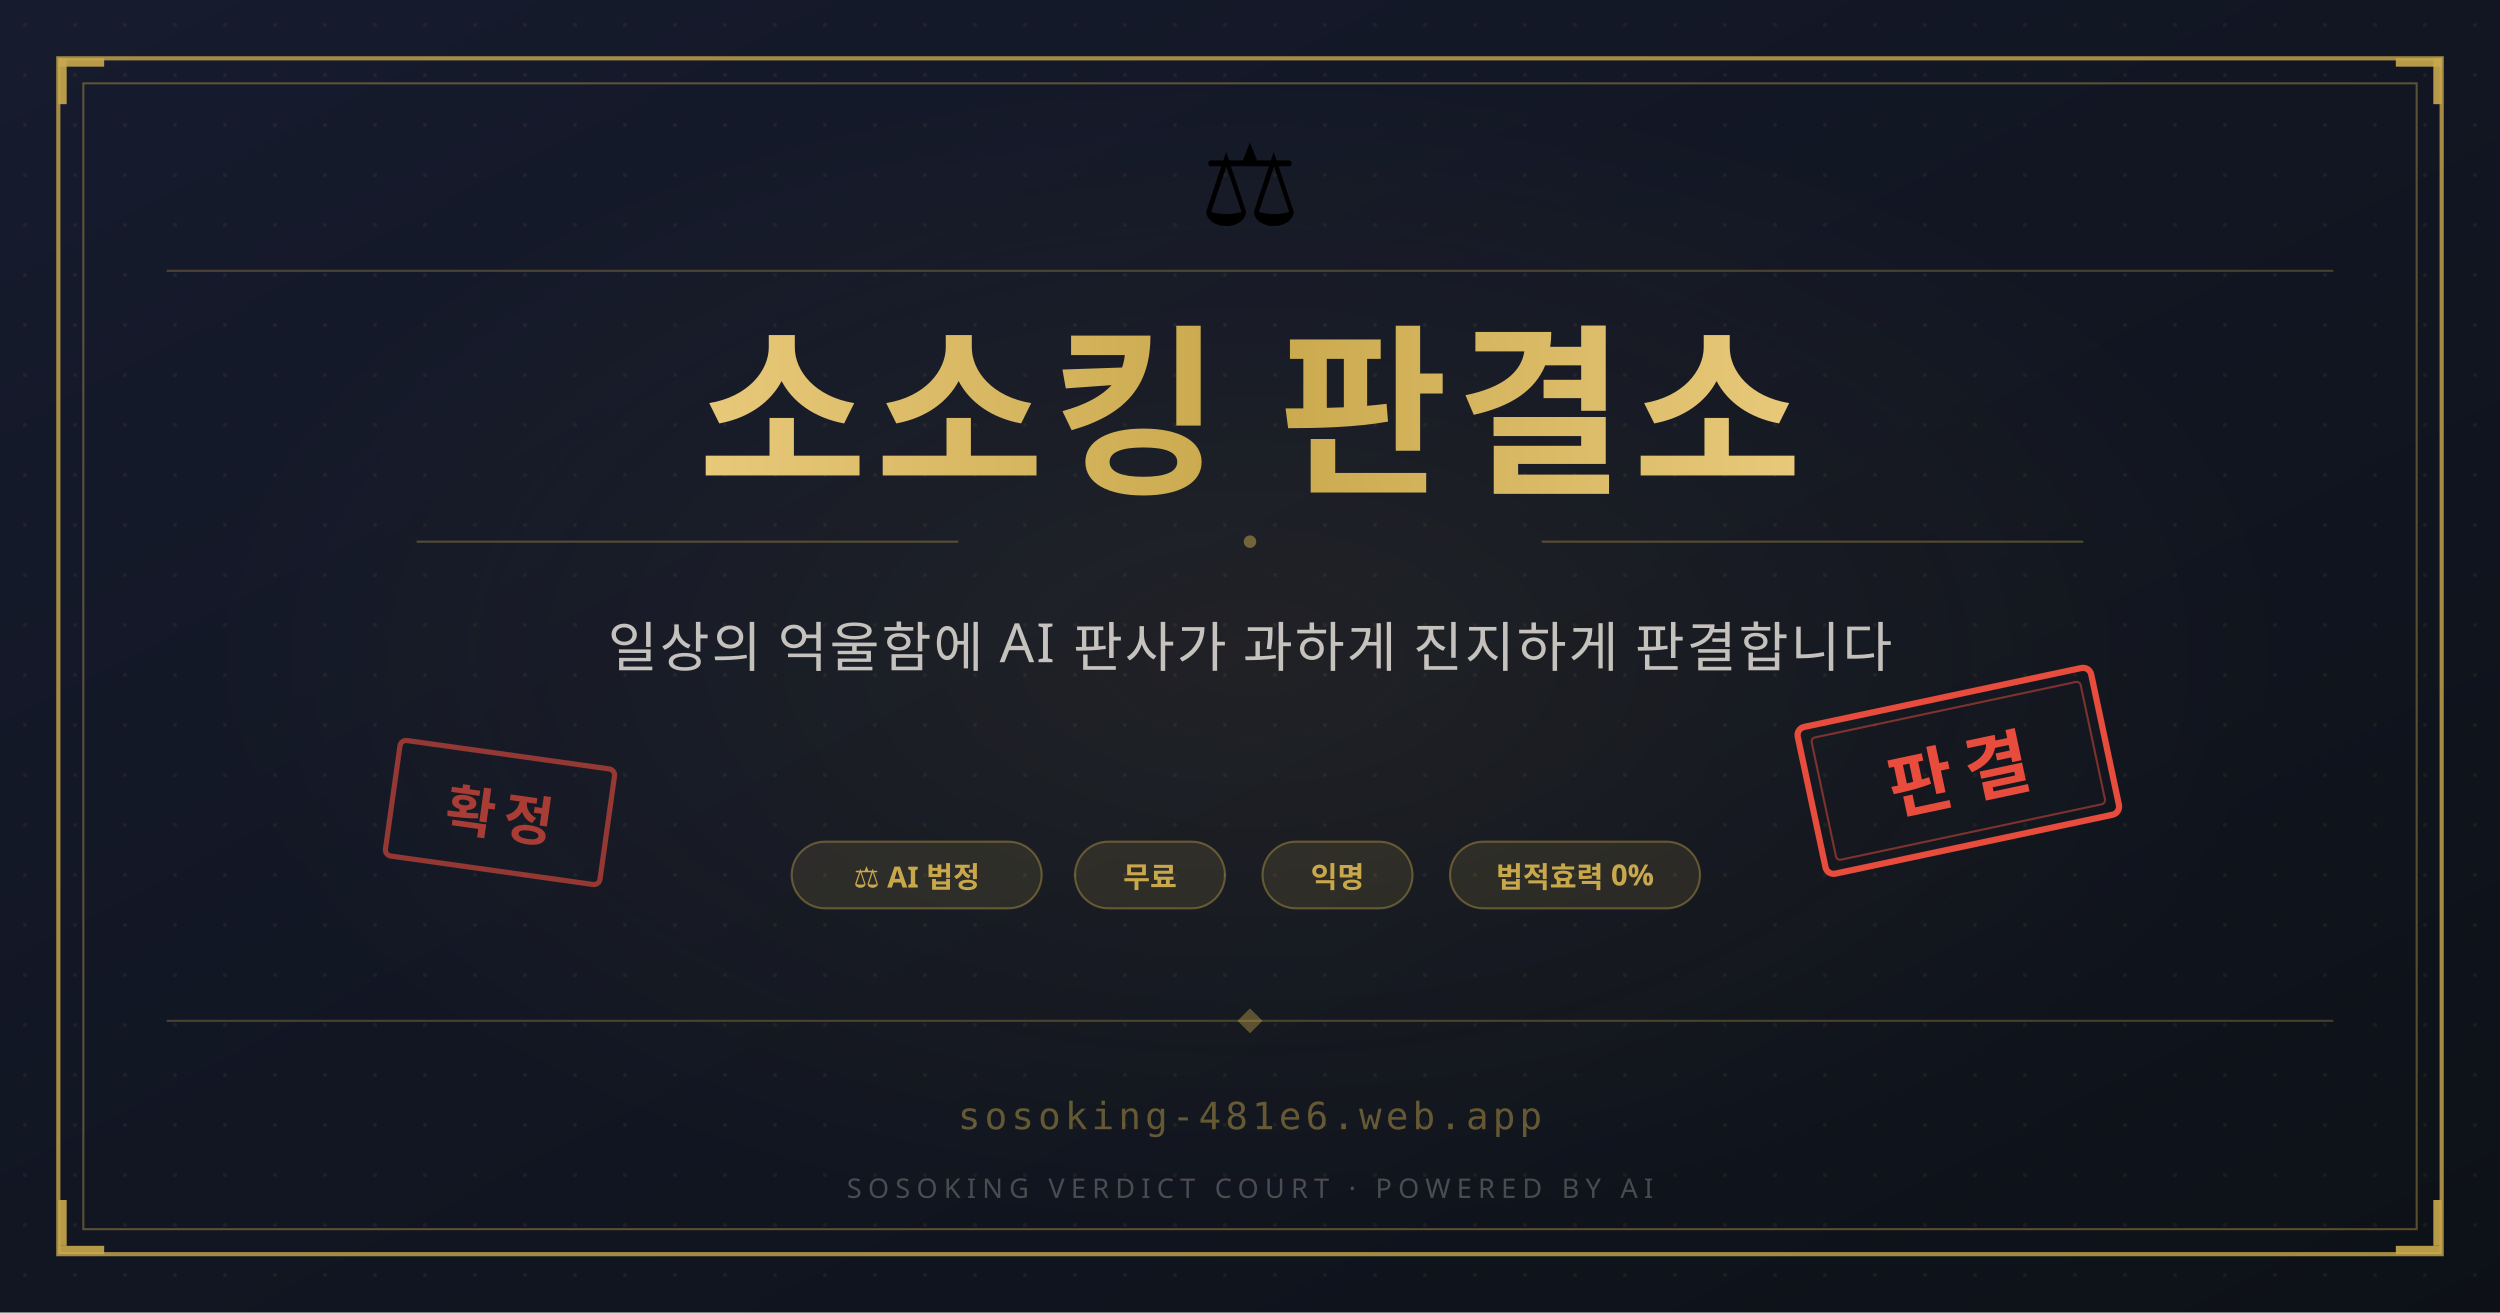
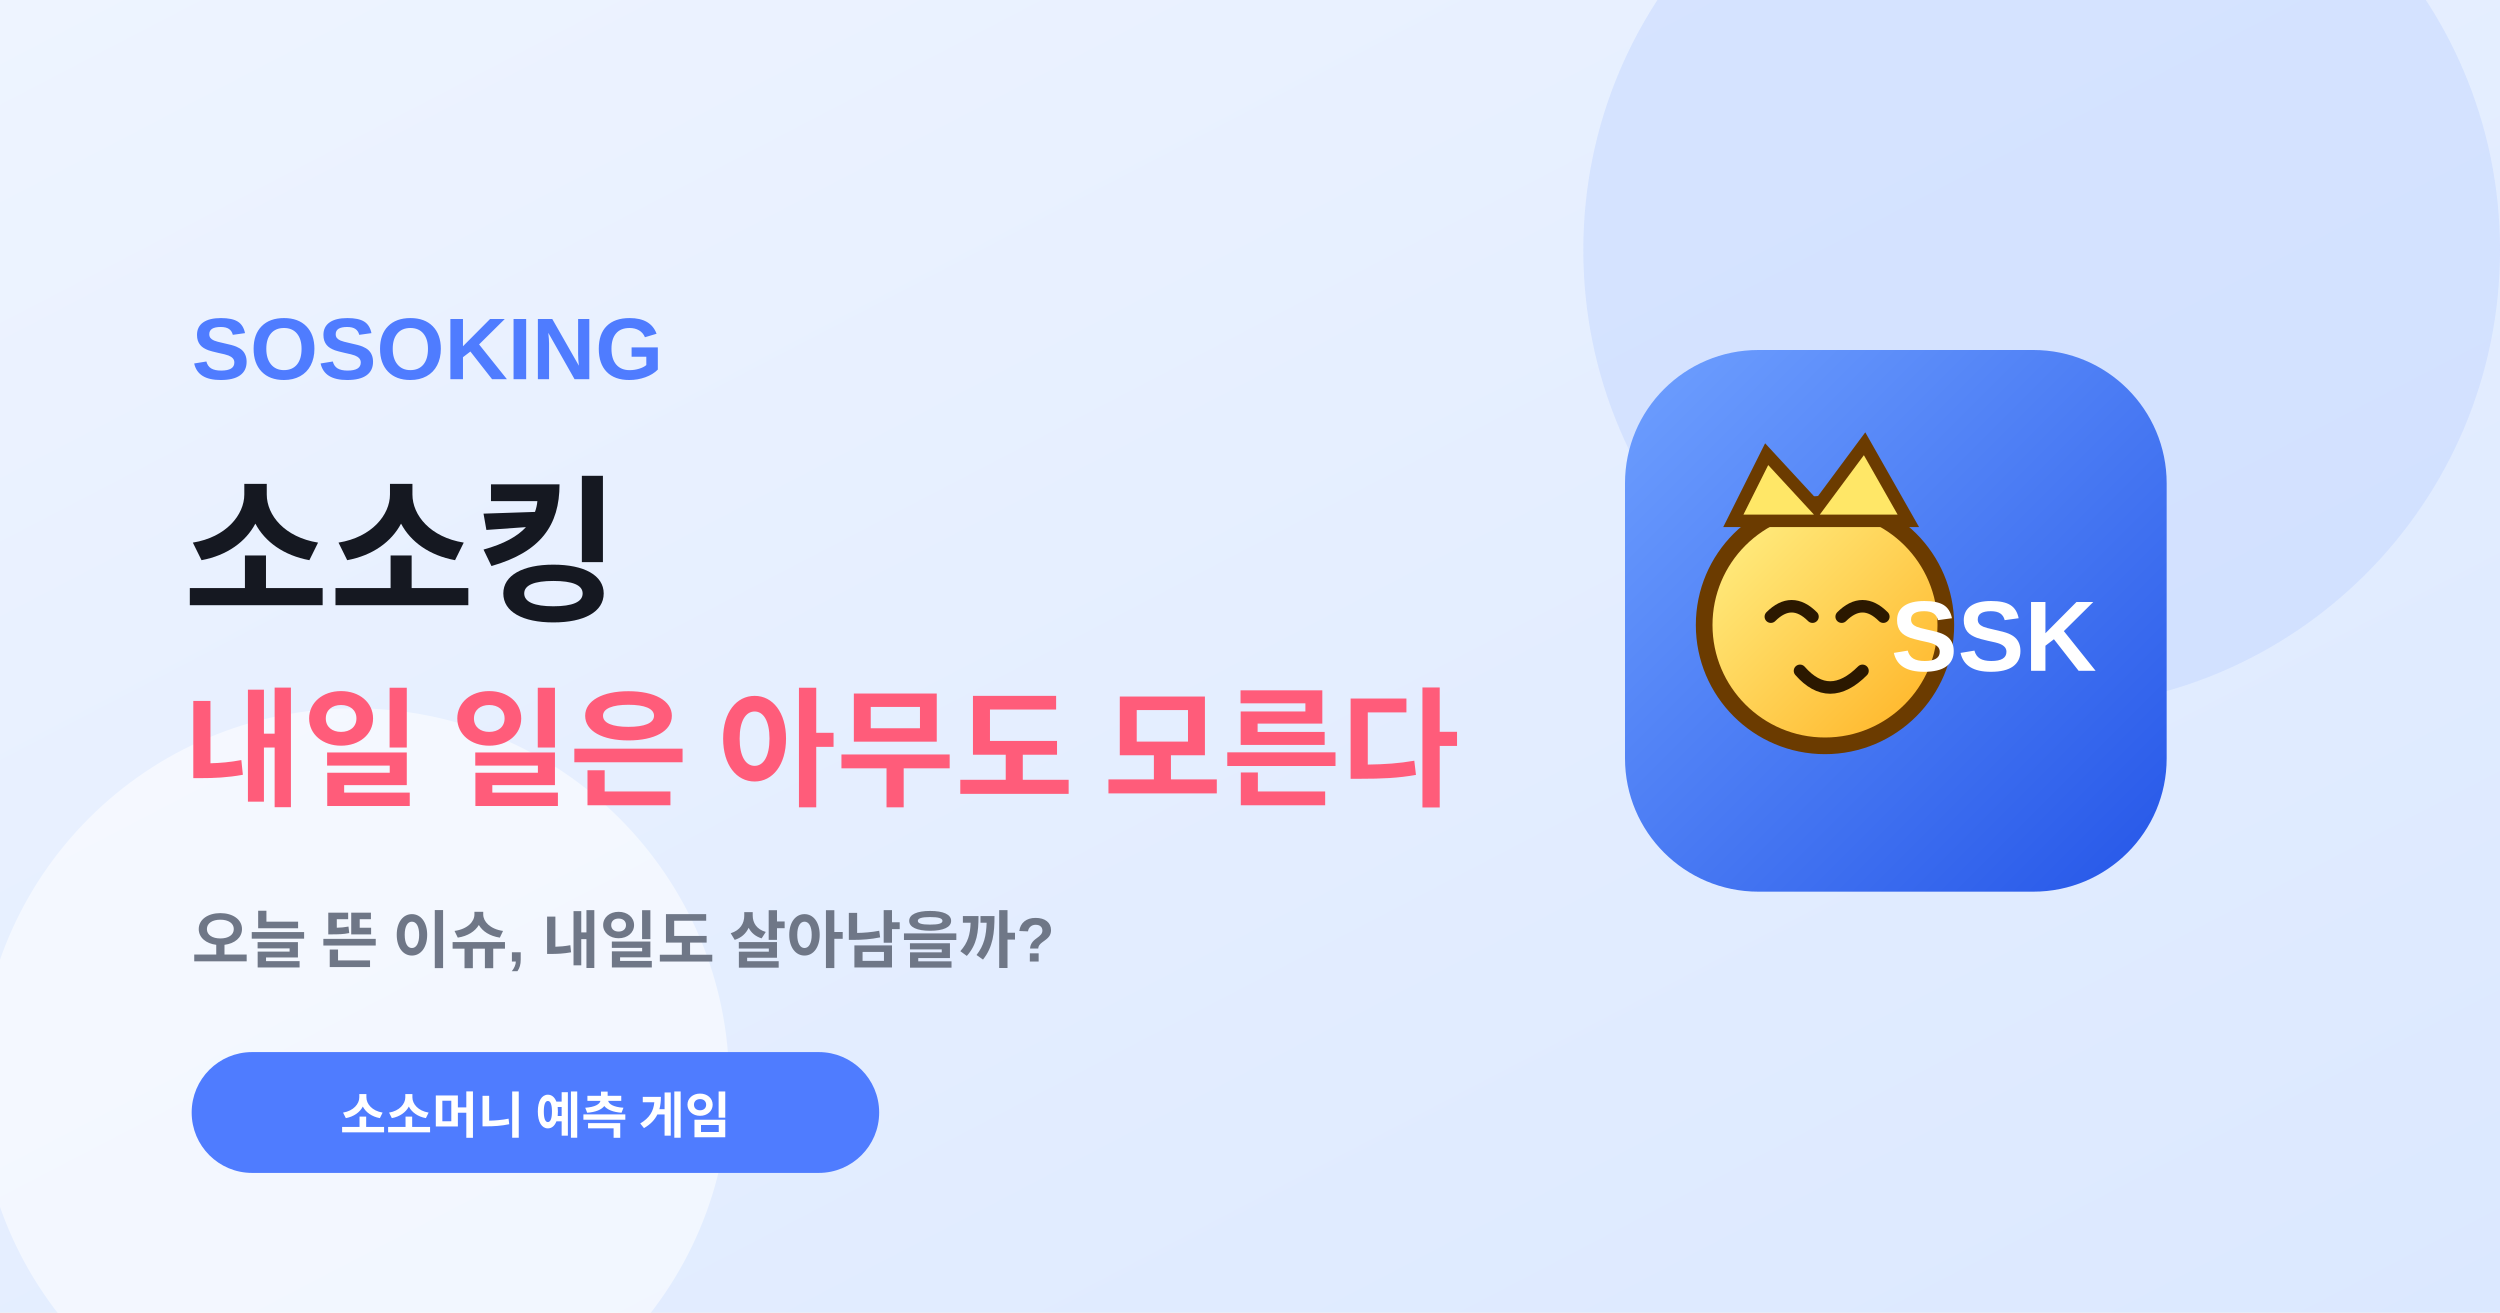
- <svg xmlns="http://www.w3.org/2000/svg" width="1200" height="630" viewBox="0 0 1200 630">
+ <svg xmlns="http://www.w3.org/2000/svg" viewBox="0 0 1200 630">
  <defs>
-     <linearGradient id="bg" x1="0%" y1="0%" x2="100%" y2="100%">
-       <stop offset="0%" style="stop-color:#161b2e" />
-       <stop offset="100%" style="stop-color:#0d1117" />
+     <linearGradient id="bg" x1="0" y1="0" x2="1" y2="1">
+       <stop offset="0" stop-color="#eef4ff" />
+       <stop offset="1" stop-color="#dbe8ff" />
    </linearGradient>
-     <linearGradient id="goldGrad" x1="0%" y1="0%" x2="100%" y2="0%">
-       <stop offset="0%" style="stop-color:#e8c97a" />
-       <stop offset="50%" style="stop-color:#c9a84c" />
-       <stop offset="100%" style="stop-color:#e8c97a" />
+     <linearGradient id="blue" x1="0" y1="0" x2="1" y2="1">
+       <stop offset="0" stop-color="#6fa0ff" />
+       <stop offset="1" stop-color="#2556e8" />
    </linearGradient>
-     <radialGradient id="glow" cx="50%" cy="50%" r="50%">
-       <stop offset="0%" style="stop-color:#c9a84c;stop-opacity:0.08" />
-       <stop offset="100%" style="stop-color:#c9a84c;stop-opacity:0" />
-     </radialGradient>
-     <pattern id="dots" x="0" y="0" width="24" height="24" patternUnits="userSpaceOnUse">
-       <circle cx="12" cy="12" r="1" fill="#c9a84c" opacity="0.07" />
-     </pattern>
-     <clipPath id="roundedClip">
-       <rect width="1200" height="630" rx="0" />
-     </clipPath>
+     <linearGradient id="coin" x1="0" y1="0" x2="1" y2="1">
+       <stop offset="0" stop-color="#fff38a" />
+       <stop offset="1" stop-color="#ffb020" />
+     </linearGradient>
  </defs>
  <rect width="1200" height="630" fill="url(#bg)" />
-   <rect width="1200" height="630" fill="url(#dots)" />
-   <ellipse cx="600" cy="315" rx="500" ry="280" fill="url(#glow)" />
-   <rect x="28" y="28" width="1144" height="574" fill="none" stroke="#c9a84c" stroke-width="2" opacity="0.8" />
-   <rect x="40" y="40" width="1120" height="550" fill="none" stroke="#c9a84c" stroke-width="1" opacity="0.4" />
-   <rect x="28" y="28" width="22" height="4" fill="#c9a84c" opacity="0.9" />
-   <rect x="28" y="28" width="4" height="22" fill="#c9a84c" opacity="0.9" />
-   <rect x="1150" y="28" width="22" height="4" fill="#c9a84c" opacity="0.9" />
-   <rect x="1168" y="28" width="4" height="22" fill="#c9a84c" opacity="0.9" />
-   <rect x="28" y="598" width="22" height="4" fill="#c9a84c" opacity="0.9" />
-   <rect x="28" y="576" width="4" height="22" fill="#c9a84c" opacity="0.9" />
-   <rect x="1150" y="598" width="22" height="4" fill="#c9a84c" opacity="0.9" />
-   <rect x="1168" y="576" width="4" height="22" fill="#c9a84c" opacity="0.9" />
-   <line x1="80" y1="130" x2="1120" y2="130" stroke="#c9a84c" stroke-width="1" opacity="0.3" />
-   <text x="600" y="108" text-anchor="middle" font-size="54" font-family="Apple Color Emoji, Segoe UI Emoji, Noto Color Emoji, sans-serif">⚖️</text>
-   <text x="600" y="230" text-anchor="middle" font-family="'Noto Serif KR', 'Apple SD Gothic Neo', 'Malgun Gothic', serif" font-size="88" font-weight="700" fill="url(#goldGrad)" letter-spacing="4">소소킹 판결소</text>
-   <line x1="200" y1="260" x2="460" y2="260" stroke="#c9a84c" stroke-width="1" opacity="0.35" />
-   <circle cx="600" cy="260" r="3" fill="#c9a84c" opacity="0.5" />
-   <line x1="740" y1="260" x2="1000" y2="260" stroke="#c9a84c" stroke-width="1" opacity="0.35" />
-   <text x="600" y="320" text-anchor="middle" font-family="'Noto Sans KR', 'Apple SD Gothic Neo', 'Malgun Gothic', sans-serif" font-size="26" fill="#f5f0e8" opacity="0.78" letter-spacing="1">일상의 억울함에 AI 판사가 과하게 진지하게 판결합니다</text>
-   <g transform="translate(940, 370) rotate(-12)">
-     <rect x="-72" y="-36" width="144" height="72" fill="none" stroke="#e74c3c" stroke-width="3" rx="4" />
-     <rect x="-66" y="-30" width="132" height="60" fill="none" stroke="#e74c3c" stroke-width="1" rx="2" opacity="0.5" />
-     <text x="0" y="14" text-anchor="middle" font-family="'Noto Serif KR', 'Apple SD Gothic Neo', serif" font-size="34" font-weight="700" fill="#e74c3c" letter-spacing="6">판결</text>
+   <circle cx="980" cy="120" r="220" fill="#c6d8ff" opacity=".55" />
+   <circle cx="170" cy="520" r="180" fill="#fff" opacity=".55" />
+   <g transform="translate(780 168)">
+     <rect width="260" height="260" rx="64" fill="url(#blue)" />
+     <circle cx="96" cy="132" r="58" fill="url(#coin)" stroke="#6b3b00" stroke-width="8" />
+     <path d="M52 82l16-32 24 26 23-31 21 37z" fill="#ffe767" stroke="#6b3b00" stroke-width="6" />
+     <path d="M70 128q10-10 20 0M104 128q10-10 20 0M84 154q14 16 30 0" fill="none" stroke="#2b1800" stroke-width="6" stroke-linecap="round" />
+     <text x="177" y="154" text-anchor="middle" font-family="Arial,sans-serif" font-weight="900" font-size="48" fill="#fff">SSK</text>
  </g>
-   <g transform="translate(240, 390) rotate(8)">
-     <rect x="-52" y="-28" width="104" height="56" fill="none" stroke="#e74c3c" stroke-width="2.5" rx="3" opacity="0.6" />
-     <text x="0" y="11" text-anchor="middle" font-family="'Noto Serif KR', 'Apple SD Gothic Neo', serif" font-size="26" font-weight="700" fill="#e74c3c" letter-spacing="4" opacity="0.7">확정</text>
-   </g>
-   <g transform="translate(600, 420)">
-     <rect x="-220" y="-16" width="120" height="32" rx="16" fill="#c9a84c" fill-opacity="0.12" stroke="#c9a84c" stroke-width="1" stroke-opacity="0.4" />
-     <text x="-160" y="6" text-anchor="middle" font-family="'Noto Sans KR', sans-serif" font-size="14" fill="#c9a84c" font-weight="700">⚖️ AI 법정</text>
-     <rect x="-84" y="-16" width="72" height="32" rx="16" fill="#c9a84c" fill-opacity="0.12" stroke="#c9a84c" stroke-width="1" stroke-opacity="0.4" />
-     <text x="-48" y="6" text-anchor="middle" font-family="'Noto Sans KR', sans-serif" font-size="14" fill="#c9a84c" font-weight="700">무료</text>
-     <rect x="6" y="-16" width="72" height="32" rx="16" fill="#c9a84c" fill-opacity="0.12" stroke="#c9a84c" stroke-width="1" stroke-opacity="0.4" />
-     <text x="42" y="6" text-anchor="middle" font-family="'Noto Sans KR', sans-serif" font-size="14" fill="#c9a84c" font-weight="700">익명</text>
-     <rect x="96" y="-16" width="120" height="32" rx="16" fill="#c9a84c" fill-opacity="0.12" stroke="#c9a84c" stroke-width="1" stroke-opacity="0.4" />
-     <text x="156" y="6" text-anchor="middle" font-family="'Noto Sans KR', sans-serif" font-size="14" fill="#c9a84c" font-weight="700">법적효력 0%</text>
-   </g>
-   <line x1="80" y1="490" x2="1120" y2="490" stroke="#c9a84c" stroke-width="1" opacity="0.3" />
-   <polygon points="600,484 606,490 600,496 594,490" fill="#c9a84c" opacity="0.4" />
-   <text x="600" y="542" text-anchor="middle" font-family="'Noto Sans KR', monospace, sans-serif" font-size="18" fill="#c9a84c" opacity="0.45" letter-spacing="2">sosoking-481e6.web.app</text>
-   <text x="600" y="575" text-anchor="middle" font-family="'Noto Sans KR', sans-serif" font-size="13" fill="#f5f0e8" opacity="0.25" letter-spacing="3">SOSOKING VERDICT COURT · POWERED BY AI</text>
+   <text x="92" y="182" font-family="Arial,sans-serif" font-size="42" font-weight="900" fill="#4f7cff">SOSOKING</text>
+   <text x="88" y="292" font-family="Arial,sans-serif" font-size="76" font-weight="900" fill="#151821">소소킹</text>
+   <text x="88" y="382" font-family="Arial,sans-serif" font-size="62" font-weight="900" fill="#ff5c7a">내일 일은 아무도 모른다</text>
+   <text x="92" y="462" font-family="Arial,sans-serif" font-size="30" font-weight="700" fill="#6f7787">오늘 뜬 이슈, 내일도 살아남을까?</text>
+   <rect x="92" y="505" width="330" height="58" rx="29" fill="#4f7cff" />
+   <text x="257" y="544" text-anchor="middle" font-family="Arial,sans-serif" font-size="24" font-weight="900" fill="#fff">소소머니 예측 게임</text>
</svg>
